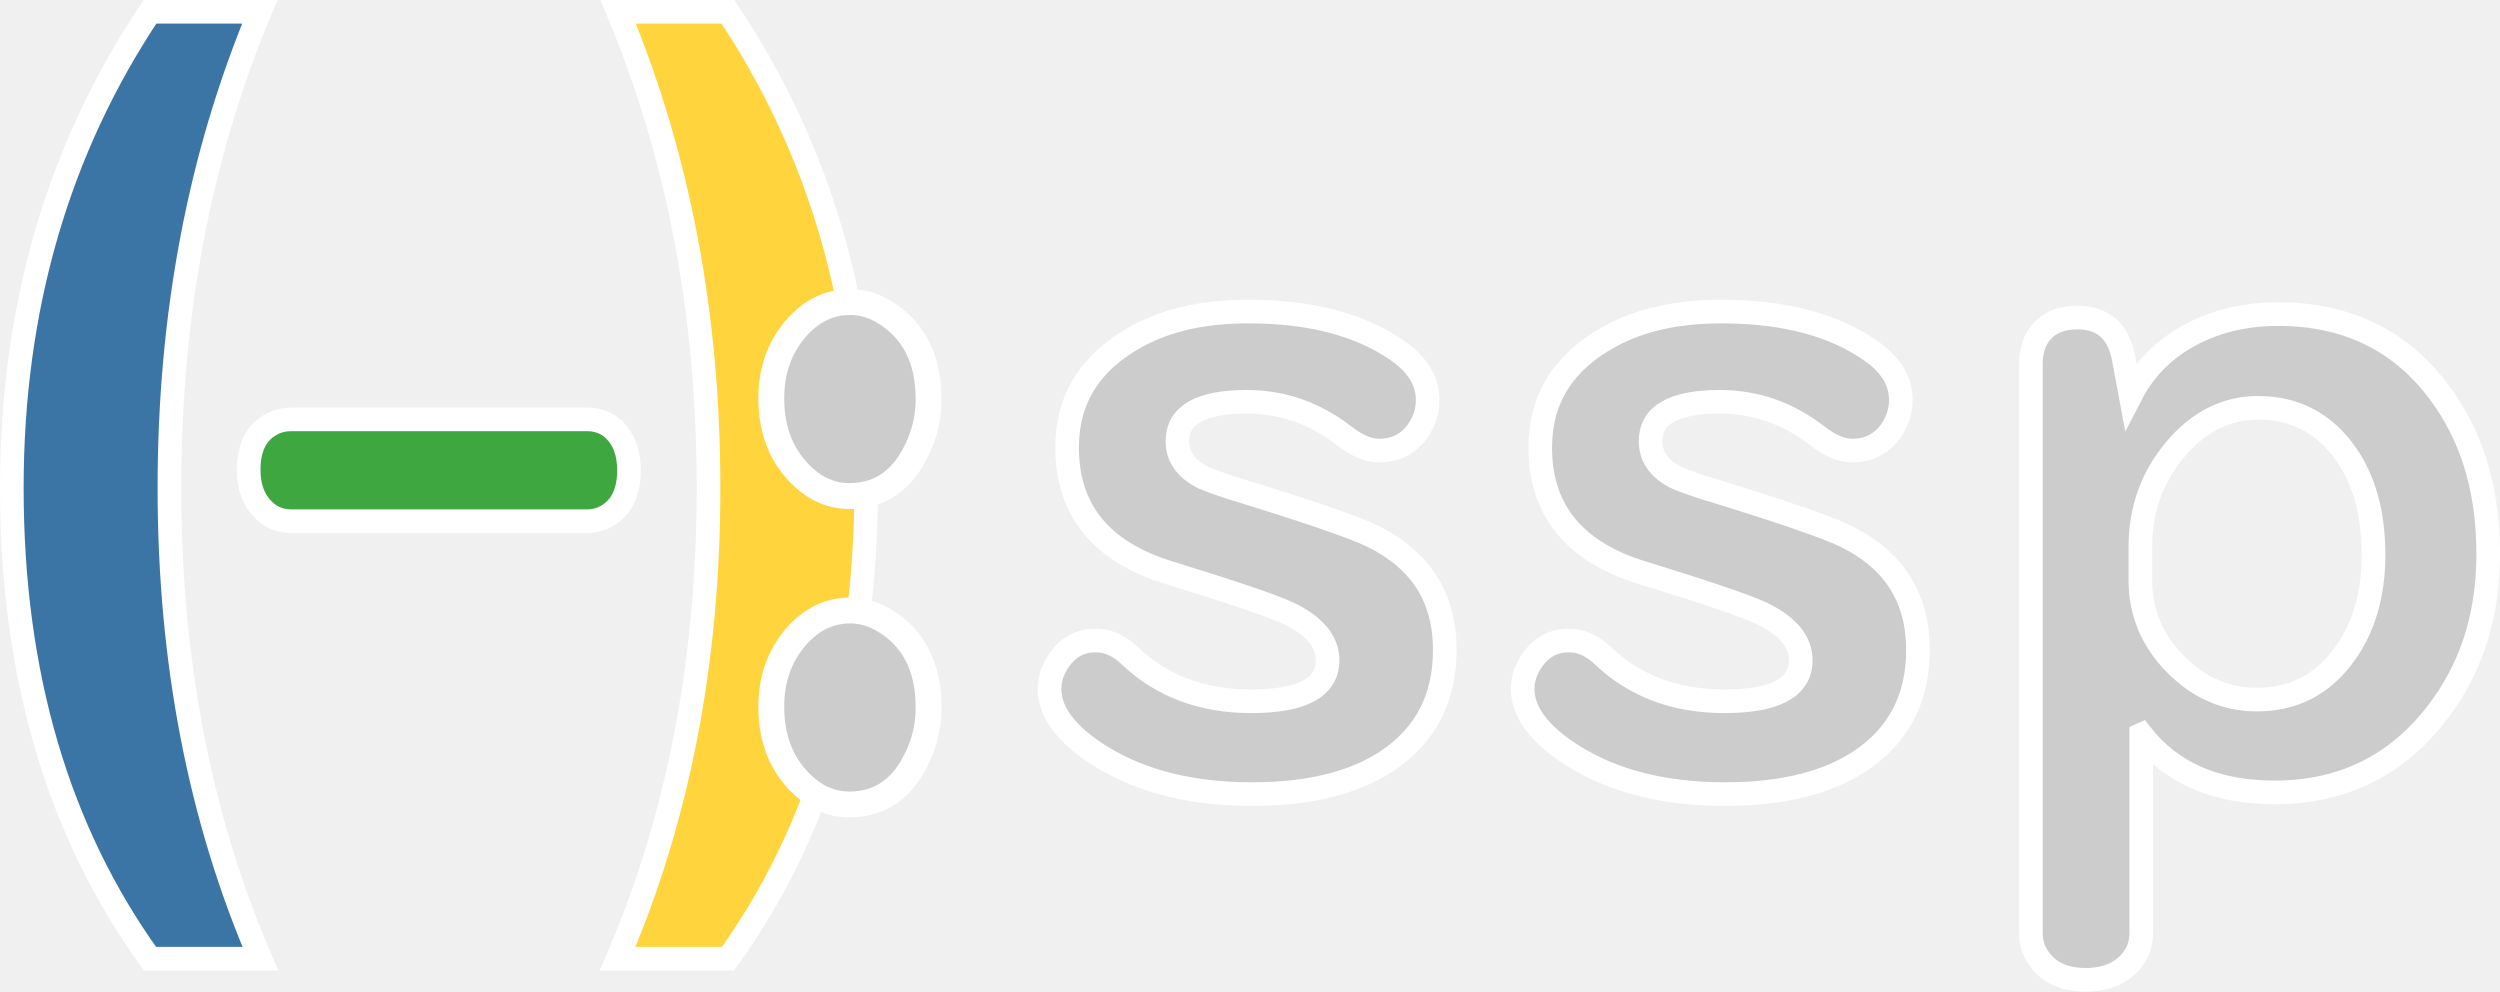
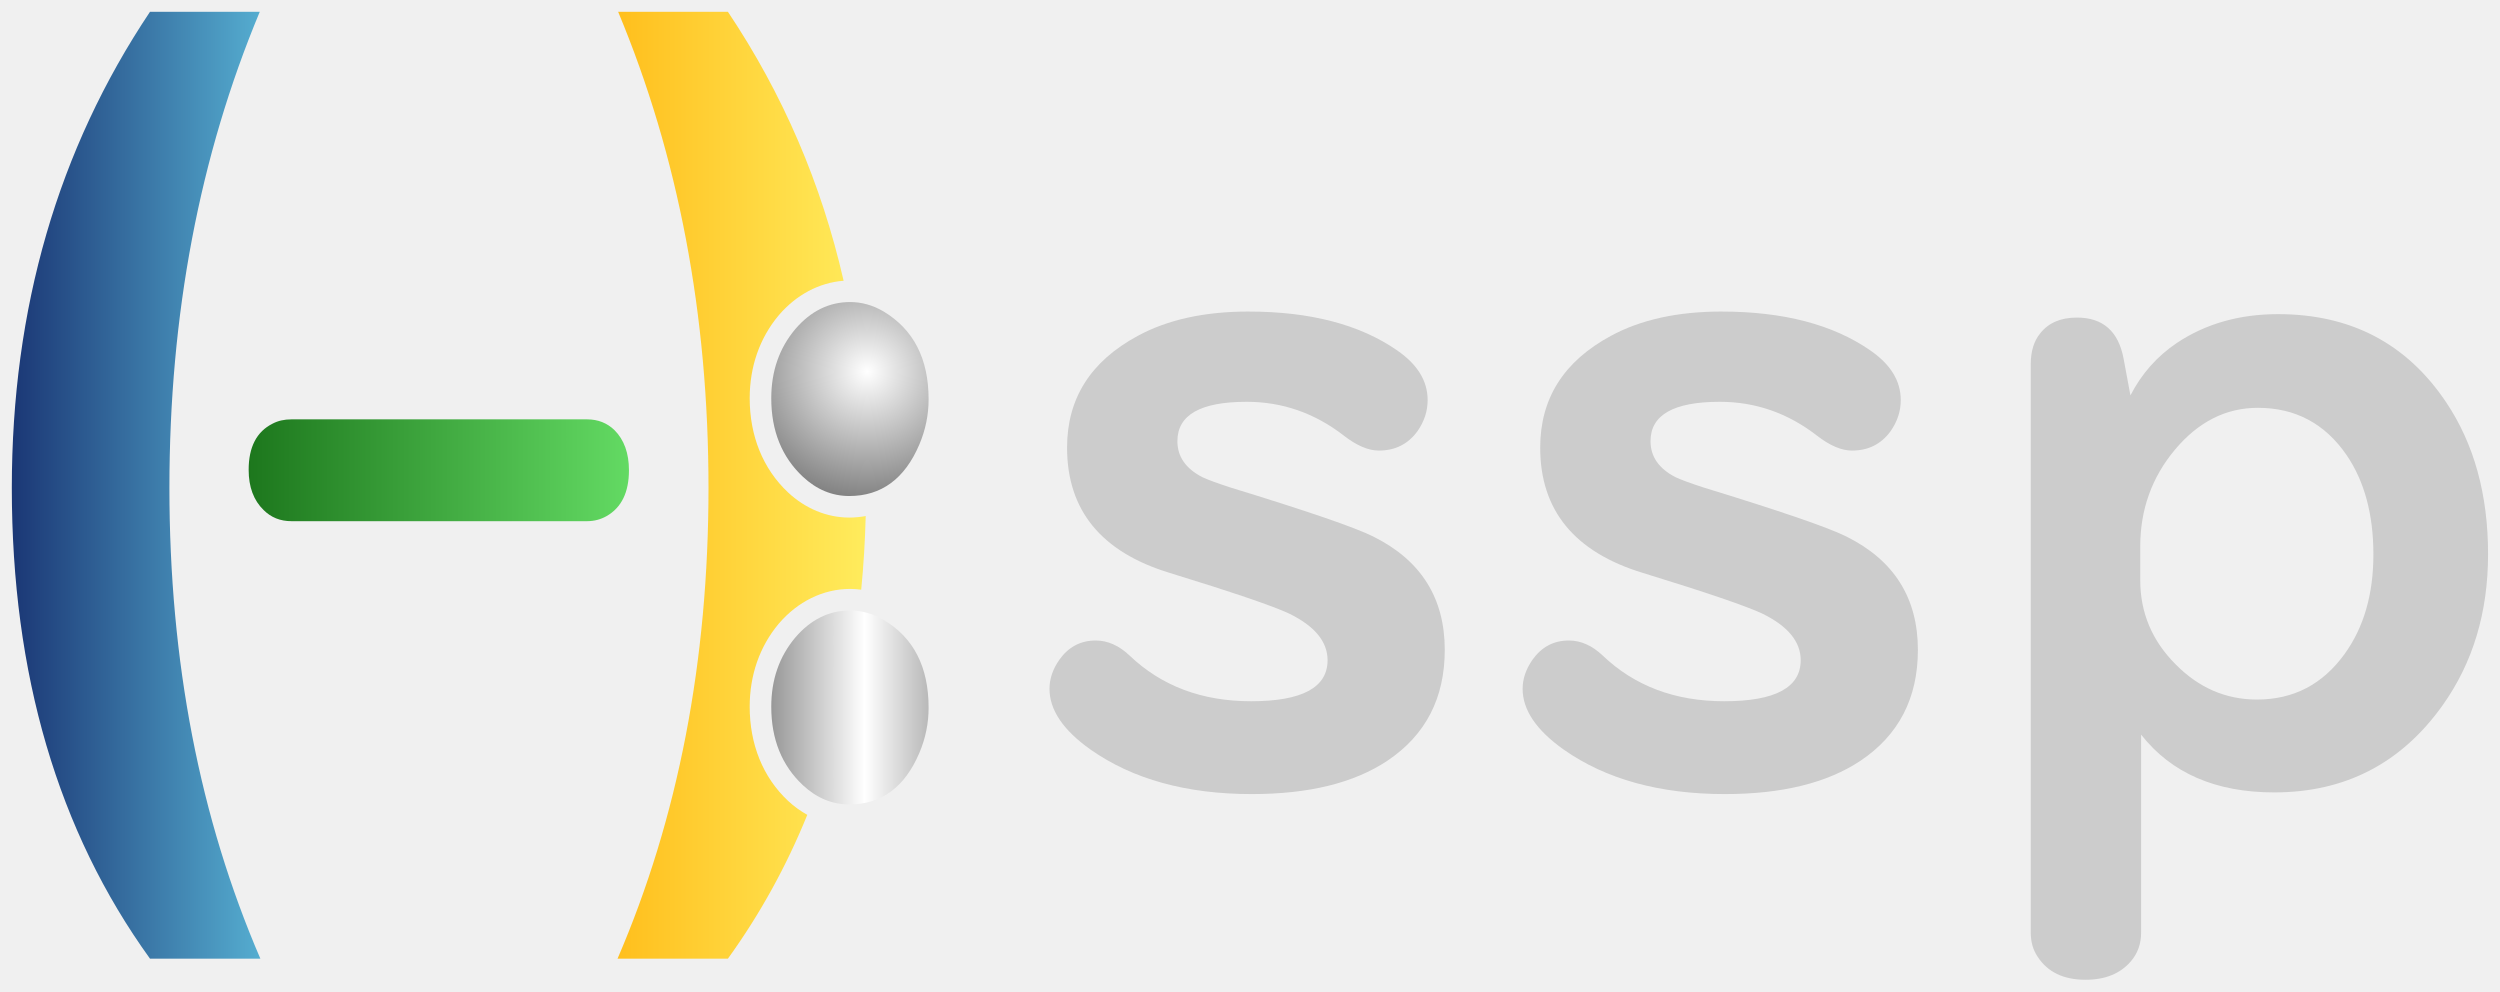
- <svg xmlns="http://www.w3.org/2000/svg" width="144.956mm" height="57.495mm" viewBox="0 0 144.956 57.495" version="1.1" id="svg8">
-   <defs id="defs2" />
-   <g id="layer1">
-     <g aria-label="((–):ssp)" id="text12" style="font-style:normal;font-variant:normal;font-weight:bold;font-stretch:normal;font-size:50.8px;line-height:1.25;font-family:'Myanmar Text';-inkscape-font-specification:'Myanmar Text Bold';stroke-width:0.265">
-       <path id="path858-9" style="font-style:normal;font-variant:normal;font-weight:bold;font-stretch:normal;font-size:50.8px;line-height:1.25;font-family:'Myanmar Text';-inkscape-font-specification:'Myanmar Text Bold';fill:#ffd43c;fill-opacity:1;stroke:#ffffff;stroke-width:1.37;stroke-miterlimit:4;stroke-dasharray:none;stroke-opacity:1" d="m 42.208,0.685 c 5.341,7.986 8.012,17.188 8.012,27.607 0,10.793 -2.671,19.891 -8.012,27.295 h -1.938 -4.461 c 3.516,-8.152 5.274,-17.25 5.274,-27.295 0,-10.044 -1.746,-19.247 -5.239,-27.607 h 0.015 4.412 z" />
-       <path id="path858" style="font-style:normal;font-variant:normal;font-weight:bold;font-stretch:normal;font-size:50.8px;font-family:'Myanmar Text';-inkscape-font-specification:'Myanmar Text Bold';fill:#3a75a5;fill-opacity:1;stroke:#ffffff;stroke-width:1.37;stroke-miterlimit:4;stroke-dasharray:none;stroke-opacity:1" d="M 8.697,0.685 C 3.356,8.671 0.685,17.873 0.685,28.292 c 0,10.793 2.671,19.891 8.012,27.295 h 1.938 4.461 C 11.581,47.434 9.823,38.336 9.823,28.292 9.823,18.247 11.569,9.045 15.062,0.685 c -1.476,0 -2.951,0 -4.427,0 z" />
-       <g aria-label="-:ssp" id="text1330-5" style="font-style:normal;font-variant:normal;font-weight:bold;font-stretch:normal;font-size:50.8px;line-height:1.25;font-family:'UD Digi Kyokasho NK-B';-inkscape-font-specification:'UD Digi Kyokasho NK-B Bold';fill:#cccccc;stroke:#ffffff;stroke-width:1.37;stroke-miterlimit:4;stroke-dasharray:none;stroke-opacity:1" transform="translate(3.595417,0.685)">
-         <path d="m 13.304,23.631 h 17.14 q 0.943,0 1.587,0.62 0.843,0.843 0.843,2.332 0,1.91 -1.29,2.654 -0.521,0.298 -1.141,0.298 H 13.304 q -0.967,0 -1.612,-0.645 -0.868,-0.843 -0.868,-2.332 0,-1.984 1.389,-2.679 0.471,-0.248 1.091,-0.248 z" style="font-style:normal;font-variant:normal;font-weight:bold;font-stretch:normal;font-size:50.8px;font-family:'UD Digi Kyokasho NK-B';-inkscape-font-specification:'UD Digi Kyokasho NK-B Bold';fill:#3fa73f;fill-opacity:1;stroke:#ffffff;stroke-width:1.37;stroke-miterlimit:4;stroke-dasharray:none;stroke-opacity:1" id="path1350" />
-         <path style="font-style:normal;font-variant:normal;font-weight:bold;font-stretch:normal;font-size:50.8px;font-family:'UD Digi Kyokasho NK-B';-inkscape-font-specification:'UD Digi Kyokasho NK-B Bold';fill:#cccccc;stroke:#ffffff;stroke-width:1.5;stroke-miterlimit:4;stroke-dasharray:none;stroke-opacity:1" d="m 45.698,34.713 q 1.003,0 1.932,0.543 2.617,1.538 2.617,5.096 0,1.357 -0.538,2.623 -1.272,2.985 -4.06,2.985 -1.492,0 -2.69,-1.116 -1.834,-1.719 -1.834,-4.553 0,-2.352 1.394,-4.01 1.345,-1.568 3.179,-1.568 z" id="path1445" />
-         <path style="font-style:normal;font-variant:normal;font-weight:bold;font-stretch:normal;font-size:50.8px;font-family:'UD Digi Kyokasho NK-B';-inkscape-font-specification:'UD Digi Kyokasho NK-B Bold';fill:#cccccc;stroke:#ffffff;stroke-width:1.5;stroke-miterlimit:4;stroke-dasharray:none;stroke-opacity:1" d="m 45.698,16.829 q 1.003,0 1.932,0.543 2.617,1.568 2.617,5.096 0,1.357 -0.538,2.623 -1.272,2.985 -4.06,2.985 -1.492,0 -2.69,-1.116 -1.834,-1.719 -1.834,-4.553 0,-2.352 1.394,-4.01 1.345,-1.568 3.179,-1.568 z" id="path1352" />
-         <path d="m 68.792,17.38 q 5.383,0 8.632,2.257 1.761,1.215 1.761,2.877 0,0.967 -0.595,1.811 -0.819,1.116 -2.232,1.116 -0.918,0 -2.034,-0.868 -2.53,-1.96 -5.631,-1.96 -4.018,0 -4.018,2.282 0,1.339 1.439,2.084 0.471,0.223 1.612,0.595 6.722,2.059 8.31,2.853 4.142,2.059 4.142,6.573 0,4.192 -3.324,6.424 -2.902,1.935 -7.863,1.935 -5.68,0 -9.351,-2.58 -2.381,-1.687 -2.381,-3.522 0,-0.868 0.571,-1.687 0.794,-1.116 2.108,-1.116 1.042,0 1.96,0.868 2.778,2.654 7.045,2.654 4.44,0 4.44,-2.381 0,-1.612 -2.232,-2.704 -1.439,-0.67 -6.921,-2.356 -5.953,-1.811 -5.953,-7.268 0,-4.266 4.093,-6.474 2.604,-1.414 6.424,-1.414 z" style="font-style:normal;font-variant:normal;font-weight:bold;font-stretch:normal;font-size:50.8px;font-family:'UD Digi Kyokasho NK-B';-inkscape-font-specification:'UD Digi Kyokasho NK-B Bold';fill:#cccccc;stroke:#ffffff;stroke-width:1.37;stroke-miterlimit:4;stroke-dasharray:none;stroke-opacity:1" id="path1354" />
-         <path d="m 96.226,17.38 q 5.383,0 8.632,2.257 1.761,1.215 1.761,2.877 0,0.967 -0.595,1.811 -0.819,1.116 -2.232,1.116 -0.918,0 -2.034,-0.868 -2.53,-1.96 -5.631,-1.96 -4.018,0 -4.018,2.282 0,1.339 1.439,2.084 0.471,0.223 1.612,0.595 6.722,2.059 8.31,2.853 4.142,2.059 4.142,6.573 0,4.192 -3.324,6.424 -2.902,1.935 -7.863,1.935 -5.68,0 -9.351,-2.58 -2.381,-1.687 -2.381,-3.522 0,-0.868 0.571,-1.687 0.794,-1.116 2.108,-1.116 1.042,0 1.96,0.868 2.778,2.654 7.045,2.654 4.44,0 4.44,-2.381 0,-1.612 -2.232,-2.704 -1.439,-0.67 -6.921,-2.356 -5.953,-1.811 -5.953,-7.268 0,-4.266 4.093,-6.474 2.604,-1.414 6.424,-1.414 z" style="font-style:normal;font-variant:normal;font-weight:bold;font-stretch:normal;font-size:50.8px;font-family:'UD Digi Kyokasho NK-B';-inkscape-font-specification:'UD Digi Kyokasho NK-B Bold';fill:#cccccc;stroke:#ffffff;stroke-width:1.37;stroke-miterlimit:4;stroke-dasharray:none;stroke-opacity:1" id="path1356" />
-         <path d="m 120.559,41.912 v 11.485 q 0,0.967 -0.595,1.662 -0.918,1.067 -2.629,1.067 -1.91,0 -2.778,-1.339 -0.397,-0.595 -0.397,-1.389 V 20.431 q 0,-1.116 0.546,-1.786 0.719,-0.918 2.133,-0.918 2.257,0 2.704,2.381 l 0.397,2.133 q 0.967,-1.885 2.704,-3.051 2.505,-1.662 5.854,-1.662 6.325,0 9.748,5.11 2.431,3.621 2.431,8.806 0,5.06 -2.629,8.756 -3.597,5.06 -9.773,5.06 -5.085,0 -7.714,-3.349 z m -0.05,-10.914 v 1.96 q 0,2.828 2.059,4.887 2.009,2.034 4.713,2.034 3.175,0 5.085,-2.654 1.662,-2.307 1.662,-5.755 0,-3.497 -1.563,-5.779 -1.885,-2.729 -5.135,-2.729 -2.778,0 -4.812,2.431 -2.009,2.406 -2.009,5.606 z" style="font-style:normal;font-variant:normal;font-weight:bold;font-stretch:normal;font-size:50.8px;font-family:'UD Digi Kyokasho NK-B';-inkscape-font-specification:'UD Digi Kyokasho NK-B Bold';fill:#cccccc;stroke:#ffffff;stroke-width:1.37;stroke-miterlimit:4;stroke-dasharray:none;stroke-opacity:1" id="path1358" />
-       </g>
+ <svg xmlns="http://www.w3.org/2000/svg" xmlns:xlink="http://www.w3.org/1999/xlink" width="144.96mm" height="57.495mm" enable-background="new" version="1.1" viewBox="0 0 144.96 57.495">
+   <defs>
+     <linearGradient id="a">
+       <stop stop-color="#fff" offset="0" />
+       <stop offset="1" />
+     </linearGradient>
+     <linearGradient id="e" x1="44.72" x2="50.668" y1="41.022" y2="41.022" gradientUnits="userSpaceOnUse" spreadMethod="reflect">
+       <stop offset="0" />
+       <stop stop-color="#fff" offset="1" />
+     </linearGradient>
+     <radialGradient id="c" cx="50.697" cy="21.233" r="4.561" gradientTransform="matrix(1.5509 0 0 2.4513 -28.023 -31.026)" gradientUnits="userSpaceOnUse" xlink:href="#a" />
+     <filter id="i" color-interpolation-filters="sRGB">
+       <feBlend in2="BackgroundImage" mode="overlay" />
+     </filter>
+     <linearGradient id="h" x1=".685" x2="15.097" y1="28.136" y2="28.136" gradientUnits="userSpaceOnUse">
+       <stop stop-color="#1b3775" offset="0" />
+       <stop stop-color="#55add0" offset="1" />
+     </linearGradient>
+     <linearGradient id="g" x1="14.419" x2="36.47" y1="27.267" y2="27.267" gradientUnits="userSpaceOnUse">
+       <stop stop-color="#1d771d" offset="0" />
+       <stop stop-color="#63da63" offset="1" />
+     </linearGradient>
+     <linearGradient id="f" x1="135.34" x2="189.72" y1="106.34" y2="106.34" gradientUnits="userSpaceOnUse">
+       <stop stop-color="#ffbf1d" offset="0" />
+       <stop stop-color="#ffec5d" offset="1" />
+     </linearGradient>
+     <radialGradient id="b" cx="50.272" cy="21.85" r="4.561" gradientTransform="matrix(3.3493 -2.6744e-7 2.6288e-7 3.2921 -118.1 -50.383)" gradientUnits="userSpaceOnUse" xlink:href="#a" />
+     <linearGradient id="d" x1="50.146" x2="63.571" y1="41.022" y2="41.022" gradientUnits="userSpaceOnUse" xlink:href="#a" spreadMethod="reflect" />
+   </defs>
+   <g>
+     <g>
+       <path d="m8.697 0.685c-5.341 7.986-8.012 17.188-8.012 27.607 0 10.793 2.671 19.891 8.012 27.295h6.4c-3.516-8.152-5.274-17.25-5.274-27.295s1.746-19.247 5.239-27.607h-4.427z" fill="url(#h)" />
+       <path d="m16.899 24.316h17.14q0.943 0 1.587 0.62 0.843 0.843 0.843 2.332 0 1.91-1.29 2.654-0.521 0.298-1.141 0.298h-17.14q-0.967 0-1.612-0.645-0.868-0.843-0.868-2.332 0-1.984 1.389-2.679 0.471-0.248 1.091-0.248z" fill="url(#g)" />
+       <path d="m49.294 17.514c-1.223 0-2.282 0.523-3.179 1.568-0.929 1.106-1.394 2.442-1.394 4.01 0 1.889 0.612 3.407 1.835 4.553 0.799 0.744 1.696 1.116 2.69 1.116 1.859 0 3.212-0.995 4.06-2.985 0.359-0.844 0.538-1.718 0.538-2.623 0-2.352-0.872-4.051-2.617-5.096-0.62-0.362-1.264-0.543-1.932-0.543z" fill="url(#b)" />
+       <path d="m49.294 35.398c-1.223 0-2.282 0.523-3.179 1.568-0.929 1.106-1.394 2.442-1.394 4.01 0 1.889 0.612 3.407 1.835 4.553 0.799 0.744 1.696 1.116 2.69 1.116 1.859 0 3.212-0.995 4.06-2.985 0.359-0.844 0.538-1.718 0.538-2.623 0-2.372-0.872-4.071-2.617-5.096-0.62-0.362-1.264-0.543-1.932-0.543z" fill="url(#d)" />
    </g>
+     <g fill="#ccc">
+       <path d="m72.387 18.065q5.383 0 8.632 2.257 1.761 1.215 1.761 2.877 0 0.967-0.595 1.811-0.819 1.116-2.232 1.116-0.918 0-2.034-0.868-2.53-1.96-5.631-1.96-4.018 0-4.018 2.282 0 1.339 1.439 2.084 0.471 0.223 1.612 0.595 6.722 2.059 8.31 2.853 4.142 2.059 4.142 6.573 0 4.192-3.324 6.424-2.902 1.935-7.863 1.935-5.68 0-9.351-2.58-2.381-1.687-2.381-3.522 0-0.868 0.571-1.687 0.794-1.116 2.108-1.116 1.042 0 1.96 0.868 2.778 2.654 7.045 2.654 4.44 0 4.44-2.381 0-1.612-2.232-2.704-1.439-0.67-6.92-2.356-5.953-1.811-5.953-7.268 0-4.266 4.093-6.474 2.604-1.414 6.424-1.414z" />
+       <path d="m99.821 18.065q5.383 0 8.632 2.257 1.761 1.215 1.761 2.877 0 0.967-0.595 1.811-0.819 1.116-2.232 1.116-0.918 0-2.034-0.868-2.53-1.96-5.631-1.96-4.018 0-4.018 2.282 0 1.339 1.439 2.084 0.471 0.223 1.612 0.595 6.722 2.059 8.31 2.853 4.142 2.059 4.142 6.573 0 4.192-3.324 6.424-2.902 1.935-7.863 1.935-5.68 0-9.351-2.58-2.381-1.687-2.381-3.522 0-0.868 0.571-1.687 0.794-1.116 2.108-1.116 1.042 0 1.96 0.868 2.778 2.654 7.045 2.654 4.44 0 4.44-2.381 0-1.612-2.232-2.704-1.439-0.67-6.92-2.356-5.953-1.811-5.953-7.268 0-4.266 4.093-6.474 2.604-1.414 6.424-1.414z" />
+       <path d="m124.15 42.597v11.485q0 0.967-0.595 1.662-0.918 1.067-2.629 1.067-1.91 0-2.778-1.339-0.397-0.595-0.397-1.389v-32.965q0-1.116 0.546-1.786 0.719-0.918 2.133-0.918 2.257 0 2.704 2.381l0.397 2.133q0.967-1.885 2.704-3.051 2.505-1.662 5.854-1.662 6.325 0 9.748 5.11 2.431 3.622 2.431 8.806 0 5.06-2.629 8.756-3.597 5.06-9.773 5.06-5.085 0-7.714-3.349zm-0.05-10.914v1.96q0 2.828 2.059 4.886 2.009 2.034 4.713 2.034 3.175 0 5.085-2.654 1.662-2.307 1.662-5.755 0-3.498-1.563-5.779-1.885-2.728-5.135-2.728-2.778 0-4.812 2.431-2.009 2.406-2.009 5.606z" />
+     </g>
+     <path transform="scale(.26458)" d="m135.47 2.59c13.201 31.597 19.801 66.377 19.801 104.34 0 37.963-6.644 72.349-19.932 103.16h24.188c7.02-9.73 12.816-20.237 17.395-31.516-1.488-0.826-2.898-1.835-4.186-3.033l-8e-3 -6e-3 -8e-3 -8e-3c-5.567-5.216-8.422-12.493-8.422-20.654 0-6.86 2.157-13.177 6.377-18.197l0.016-0.021 0.016-0.016c4.08-4.756 9.63-7.574 15.598-7.574 0.816 0 1.628 0.059 2.434 0.168 0.519-5.257 0.844-10.639 0.984-16.137-1.17 0.213-2.371 0.334-3.603 0.334-4.937 0-9.648-2.007-13.383-5.484l-8e-3 -8e-3 -8e-3 -6e-3c-5.567-5.216-8.422-12.495-8.422-20.656 0-6.86 2.157-13.175 6.377-18.195l0.016-0.016 0.016-0.021c3.754-4.375 8.751-7.104 14.174-7.514-4.857-21.283-13.307-40.929-25.353-58.939h-24z" fill="url(#f)" />
+   </g>
+   <g display="none" filter="url(#i)" opacity=".6">
+     <path d="m49.294 17.514c-1.223 0-2.282 0.523-3.179 1.568-0.929 1.106-1.394 2.442-1.394 4.01 0 1.889 0.612 3.407 1.835 4.553 0.799 0.744 1.696 1.116 2.69 1.116 1.859 0 3.212-0.995 4.06-2.985 0.359-0.844 0.538-1.718 0.538-2.623 0-2.352-0.872-4.051-2.617-5.096-0.62-0.362-1.264-0.543-1.932-0.543z" display="inline" fill="url(#c)" />
+     <path d="m49.294 35.398c-1.223 0-2.282 0.523-3.179 1.568-0.929 1.106-1.394 2.442-1.394 4.01 0 1.889 0.612 3.407 1.835 4.553 0.799 0.744 1.696 1.116 2.69 1.116 1.859 0 3.212-0.995 4.06-2.985 0.359-0.844 0.538-1.718 0.538-2.623 0-2.372-0.872-4.071-2.617-5.096-0.62-0.362-1.264-0.543-1.932-0.543z" display="inline" fill="url(#e)" />
  </g>
</svg>
